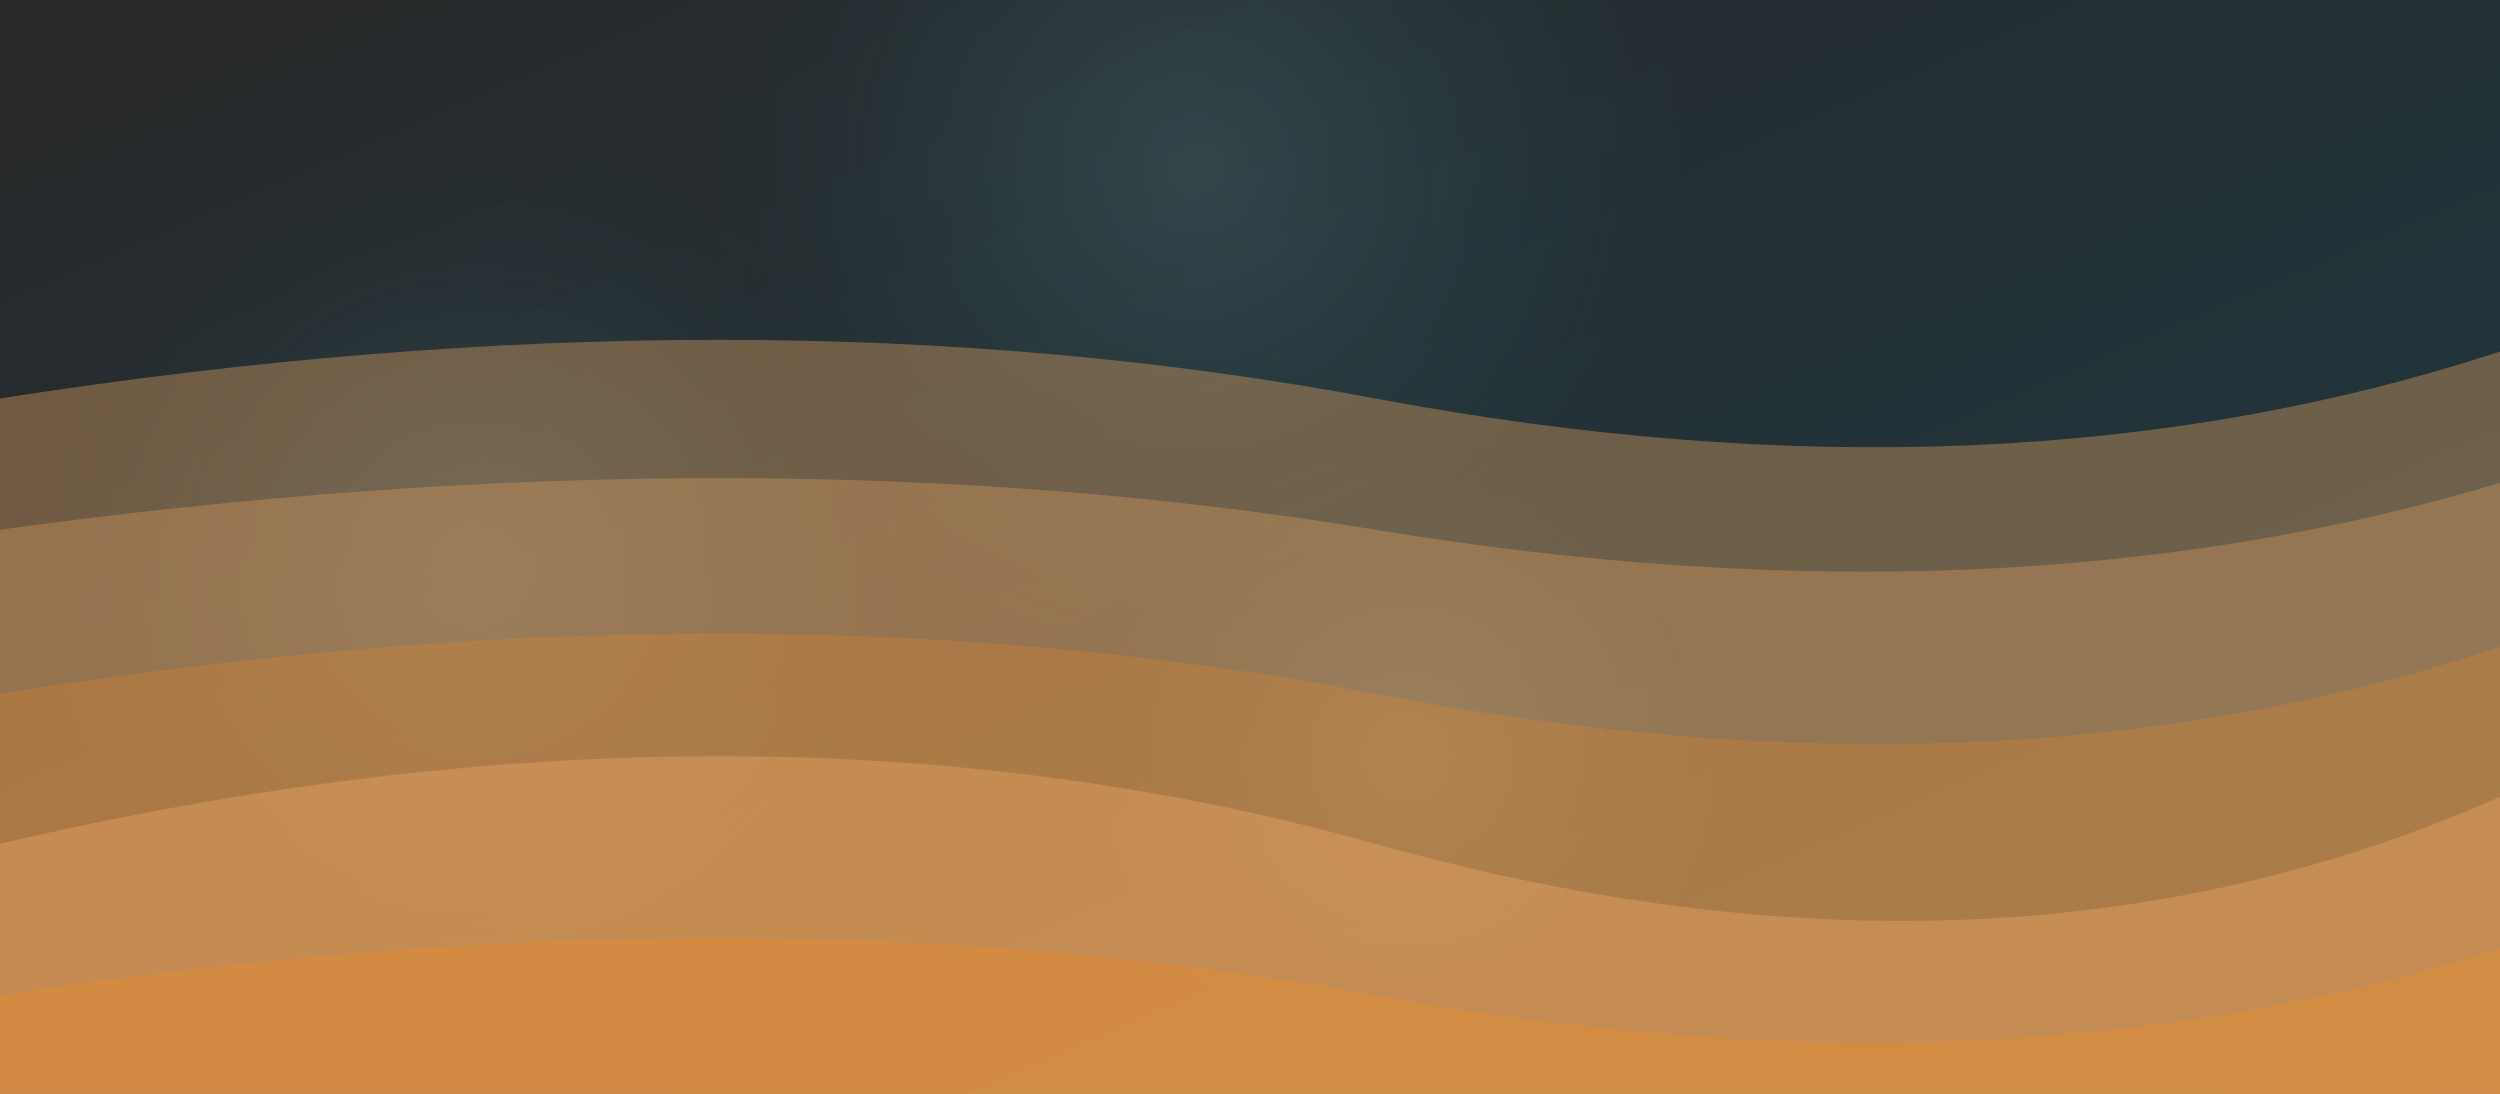
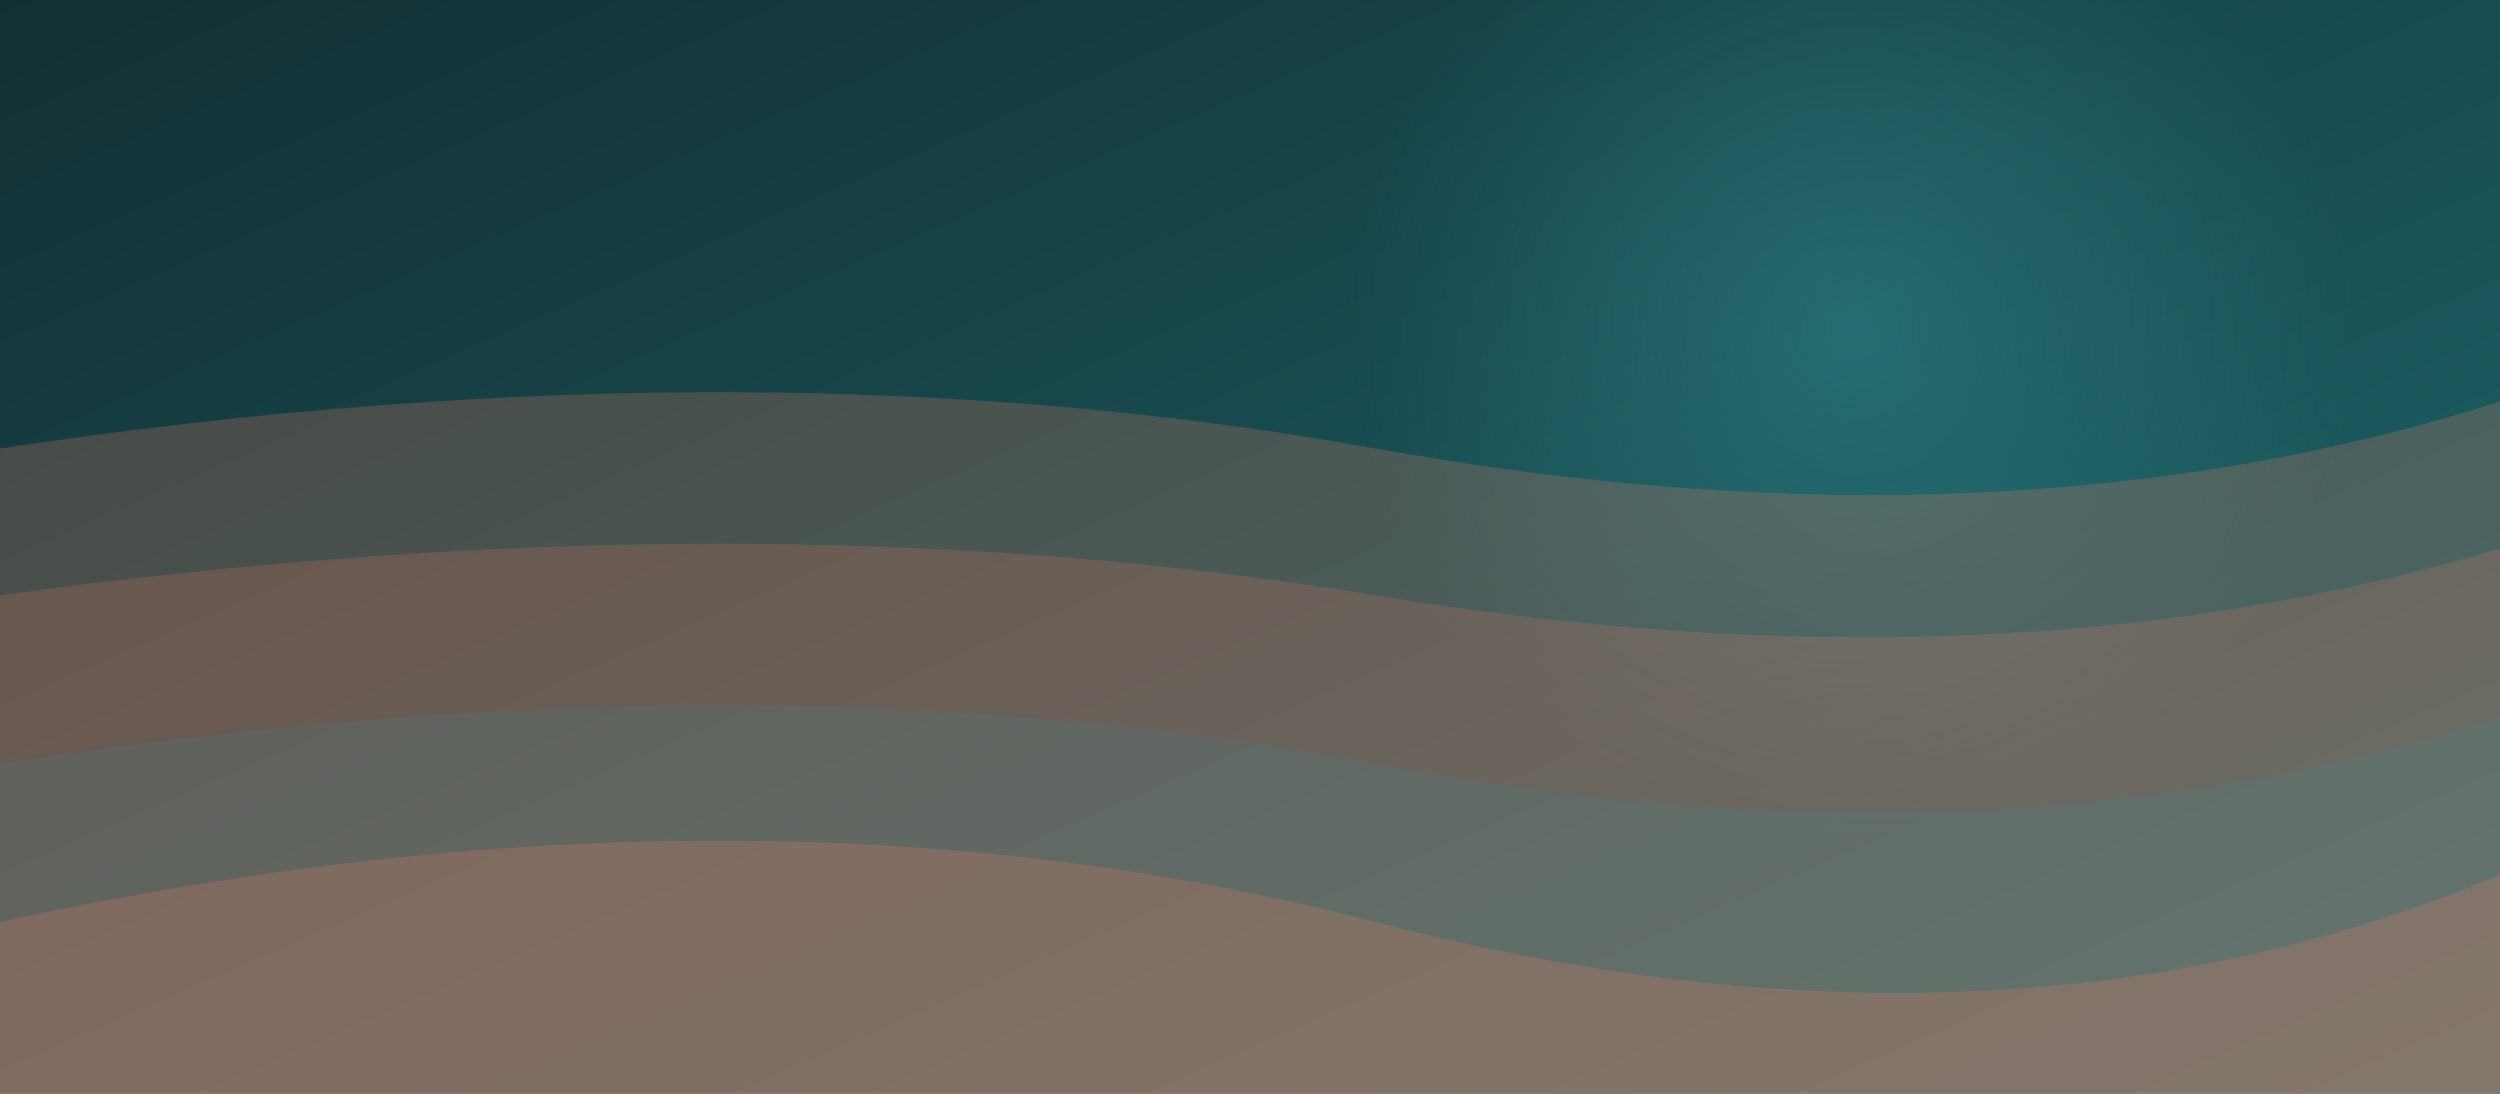
<svg xmlns="http://www.w3.org/2000/svg" viewBox="0 0 1600 700" width="1600" height="700">
  <defs>
    <linearGradient id="g1" x1="0" y1="0" x2="1" y2="1">
-       <stop offset="0" stop-color="#282829" />
-       <stop offset="1" stop-color="#1f3a43" />
+       <stop offset="0" stop-color="#132f33" />
+       <stop offset="1" stop-color="#1d6b70" />
    </linearGradient>
    <radialGradient id="g2">
-       <stop offset="0" stop-color="#76afba" />
-       <stop offset="1" stop-color="#1B7A8C" stop-opacity="0" />
+       <stop offset="0" stop-color="#348a90" stop-opacity="0.5" />
+       <stop offset="1" stop-color="#348a90" stop-opacity="0" />
    </radialGradient>
  </defs>
  <rect width="1600" height="700" fill="url(#g1)" />
-   <circle cx="304" cy="365" r="275" fill="url(#g2)" opacity="0.18" />
-   <circle cx="765" cy="108" r="311" fill="url(#g2)" opacity="0.19" />
-   <circle cx="901" cy="484" r="197" fill="url(#g2)" opacity="0.21" />
-   <path d="M0 255 Q 480 180 880 255 T 1600 225 V 700 H0 Z" fill="#f5ad66" opacity="0.36" />
-   <path d="M0 339 Q 480 273 880 339 T 1600 309 V 700 H0 Z" fill="#f5ad66" opacity="0.29" />
-   <path d="M0 444 Q 480 367 880 444 T 1600 414 V 700 H0 Z" fill="#F08A24" opacity="0.24" />
-   <path d="M0 540 Q 480 428 880 540 T 1600 510 V 700 H0 Z" fill="#f5ad66" opacity="0.36" />
-   <path d="M0 637 Q 480 564 880 637 T 1600 607 V 700 H0 Z" fill="#F08A24" opacity="0.33" />
+   <circle cx="1184" cy="210" r="325" fill="url(#g2)" />
+   <path d="M0 287 Q 480 215 880 287 T 1600 257 V 700 H0 Z" fill="#e07a5f" opacity="0.25" />
+   <path d="M0 381 Q 480 315 880 381 T 1600 351 V 700 H0 Z" fill="#e07a5f" opacity="0.21" />
+   <path d="M0 489 Q 480 414 880 489 T 1600 459 V 700 H0 Z" fill="#348a90" opacity="0.17" />
+   <path d="M0 590 Q 480 486 880 590 T 1600 560 V 700 H0 Z" fill="#e07a5f" opacity="0.25" />
</svg>
